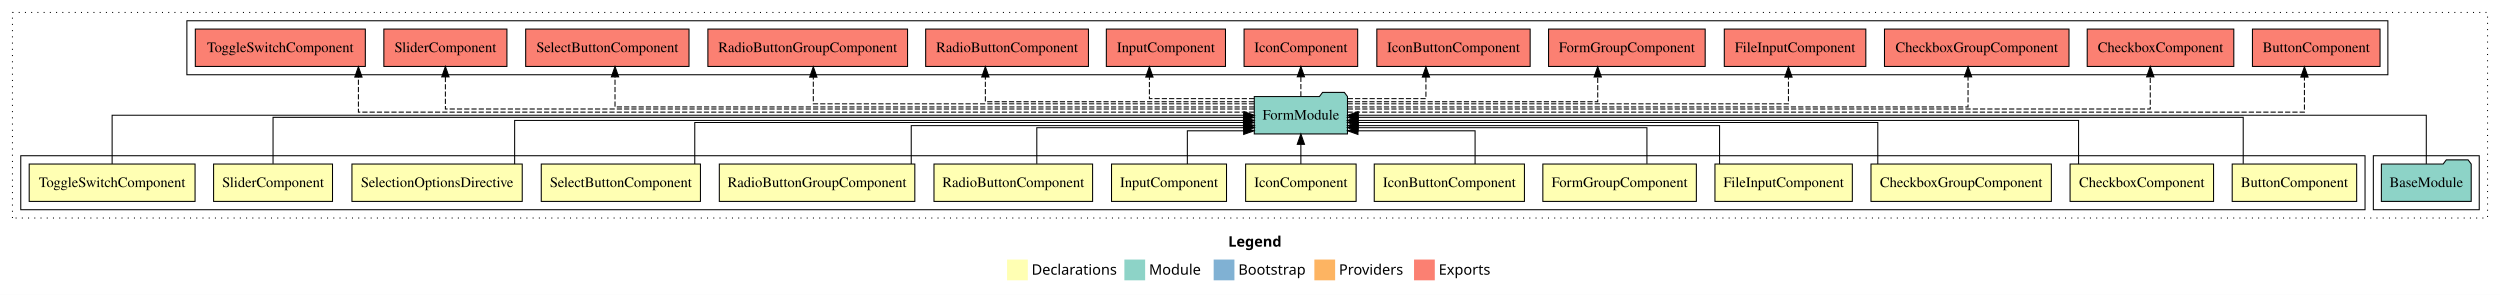
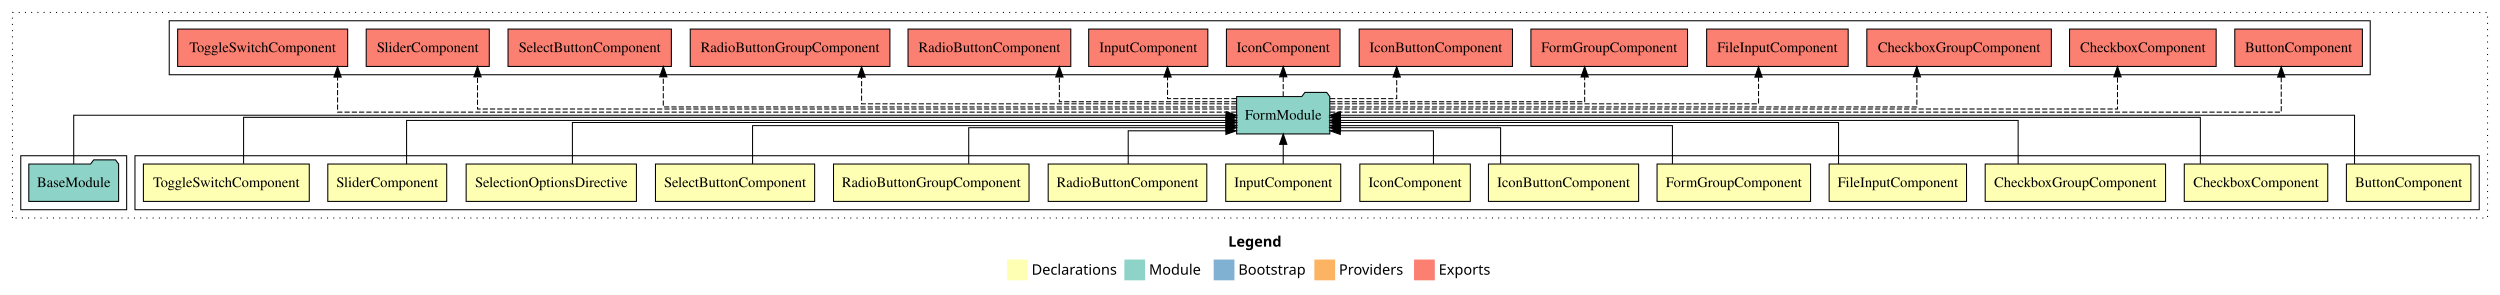
<svg xmlns="http://www.w3.org/2000/svg" width="2408pt" height="284pt" viewBox="0.00 0.00 2408.00 284.00">
  <g id="graph0" class="graph" transform="scale(1 1) rotate(0) translate(4 280)">
    <polygon fill="white" stroke="transparent" points="-4,4 -4,-280 2404,-280 2404,4 -4,4" />
    <text text-anchor="start" x="1179.01" y="-42.4" font-family="sans-serif" font-weight="bold" font-size="14.00">Legend</text>
    <polygon fill="#ffffb3" stroke="transparent" points="966,-10 966,-30 986,-30 986,-10 966,-10" />
    <text text-anchor="start" x="989.63" y="-15.4" font-family="sans-serif" font-size="14.00">  Declarations</text>
    <polygon fill="#8dd3c7" stroke="transparent" points="1079,-10 1079,-30 1099,-30 1099,-10 1079,-10" />
    <text text-anchor="start" x="1102.73" y="-15.4" font-family="sans-serif" font-size="14.00">  Module</text>
    <polygon fill="#80b1d3" stroke="transparent" points="1165,-10 1165,-30 1185,-30 1185,-10 1165,-10" />
    <text text-anchor="start" x="1188.78" y="-15.4" font-family="sans-serif" font-size="14.00">  Bootstrap</text>
    <polygon fill="#fdb462" stroke="transparent" points="1262,-10 1262,-30 1282,-30 1282,-10 1262,-10" />
    <text text-anchor="start" x="1285.67" y="-15.4" font-family="sans-serif" font-size="14.00">  Providers</text>
    <polygon fill="#fb8072" stroke="transparent" points="1358,-10 1358,-30 1378,-30 1378,-10 1358,-10" />
    <text text-anchor="start" x="1381.73" y="-15.4" font-family="sans-serif" font-size="14.00">  Exports</text>
    <g id="clust1" class="cluster">
      <polygon fill="none" stroke="black" stroke-dasharray="1,5" points="8,-70 8,-268 2392,-268 2392,-70 8,-70" />
    </g>
+     <g id="clust2" class="cluster">
+       <polygon fill="none" stroke="black" points="126,-78 126,-130 2384,-130 2384,-78 126,-78" />
+     </g>
+     <g id="clust17" class="cluster">
+       <polygon fill="none" stroke="black" points="16,-78 16,-130 118,-130 118,-78 16,-78" />
+     </g>
    <g id="clust18" class="cluster">
-       <polygon fill="none" stroke="black" points="176,-208 176,-260 2296,-260 2296,-208 176,-208" />
-     </g>
-     <g id="clust17" class="cluster">
-       <polygon fill="none" stroke="black" points="2282,-78 2282,-130 2384,-130 2384,-78 2282,-78" />
-     </g>
-     <g id="clust2" class="cluster">
-       <polygon fill="none" stroke="black" points="16,-78 16,-130 2274,-130 2274,-78 16,-78" />
+       <polygon fill="none" stroke="black" points="159,-208 159,-260 2279,-260 2279,-208 159,-208" />
    </g>
    <g id="node1" class="node">
-       <polygon fill="#ffffb3" stroke="black" points="2265.95,-122 2146.05,-122 2146.05,-86 2265.95,-86 2265.95,-122" />
-       <text text-anchor="middle" x="2206" y="-99.8" font-family="Times,serif" font-size="14.00">ButtonComponent</text>
+       <polygon fill="#ffffb3" stroke="black" points="2375.95,-122 2256.05,-122 2256.05,-86 2375.95,-86 2375.95,-122" />
+       <text text-anchor="middle" x="2316" y="-99.8" font-family="Times,serif" font-size="14.00">ButtonComponent</text>
    </g>
    <g id="node15" class="node">
-       <polygon fill="#8dd3c7" stroke="black" points="1293.88,-187 1290.88,-191 1269.88,-191 1266.88,-187 1204.12,-187 1204.12,-151 1293.88,-151 1293.88,-187" />
-       <text text-anchor="middle" x="1249" y="-164.8" font-family="Times,serif" font-size="14.00">FormModule</text>
+       <polygon fill="#8dd3c7" stroke="black" points="1276.88,-187 1273.88,-191 1252.88,-191 1249.88,-187 1187.12,-187 1187.12,-151 1276.88,-151 1276.88,-187" />
+       <text text-anchor="middle" x="1232" y="-164.8" font-family="Times,serif" font-size="14.00">FormModule</text>
    </g>
    <g id="edge1" class="edge">
-       <path fill="none" stroke="black" d="M2156.66,-122.22C2156.66,-140.83 2156.66,-167 2156.66,-167 2156.66,-167 1304.01,-167 1304.01,-167" />
-       <polygon fill="black" stroke="black" points="1304.01,-163.5 1294.01,-167 1304.01,-170.5 1304.01,-163.5" />
+       <path fill="none" stroke="black" d="M2263.88,-122.11C2263.88,-141.34 2263.88,-169 2263.88,-169 2263.88,-169 1287,-169 1287,-169" />
+       <polygon fill="black" stroke="black" points="1287,-165.5 1277,-169 1287,-172.5 1287,-165.5" />
    </g>
    <g id="node2" class="node">
-       <polygon fill="#ffffb3" stroke="black" points="2128.1,-122 1989.9,-122 1989.9,-86 2128.1,-86 2128.1,-122" />
-       <text text-anchor="middle" x="2059" y="-99.8" font-family="Times,serif" font-size="14.00">CheckboxComponent</text>
+       <polygon fill="#ffffb3" stroke="black" points="2238.1,-122 2099.9,-122 2099.9,-86 2238.1,-86 2238.1,-122" />
+       <text text-anchor="middle" x="2169" y="-99.8" font-family="Times,serif" font-size="14.00">CheckboxComponent</text>
    </g>
    <g id="edge2" class="edge">
-       <path fill="none" stroke="black" d="M1998.08,-122C1998.08,-139.68 1998.08,-164 1998.08,-164 1998.08,-164 1303.89,-164 1303.89,-164" />
-       <polygon fill="black" stroke="black" points="1303.89,-160.5 1293.89,-164 1303.89,-167.5 1303.89,-160.5" />
+       <path fill="none" stroke="black" d="M2115.38,-122.22C2115.38,-140.83 2115.38,-167 2115.38,-167 2115.38,-167 1287.02,-167 1287.02,-167" />
+       <polygon fill="black" stroke="black" points="1287.02,-163.5 1277.02,-167 1287.02,-170.5 1287.02,-163.5" />
    </g>
    <g id="node3" class="node">
-       <polygon fill="#ffffb3" stroke="black" points="1971.87,-122 1798.13,-122 1798.13,-86 1971.87,-86 1971.87,-122" />
-       <text text-anchor="middle" x="1885" y="-99.8" font-family="Times,serif" font-size="14.00">CheckboxGroupComponent</text>
+       <polygon fill="#ffffb3" stroke="black" points="2081.87,-122 1908.13,-122 1908.13,-86 2081.87,-86 2081.87,-122" />
+       <text text-anchor="middle" x="1995" y="-99.8" font-family="Times,serif" font-size="14.00">CheckboxGroupComponent</text>
    </g>
    <g id="edge3" class="edge">
-       <path fill="none" stroke="black" d="M1804.69,-122.03C1804.69,-139.06 1804.69,-162 1804.69,-162 1804.69,-162 1304,-162 1304,-162" />
-       <polygon fill="black" stroke="black" points="1304,-158.5 1294,-162 1304,-165.5 1304,-158.5" />
+       <path fill="none" stroke="black" d="M1939.88,-122C1939.88,-139.68 1939.88,-164 1939.88,-164 1939.88,-164 1287.09,-164 1287.09,-164" />
+       <polygon fill="black" stroke="black" points="1287.09,-160.5 1277.09,-164 1287.09,-167.5 1287.09,-160.5" />
    </g>
    <g id="node4" class="node">
-       <polygon fill="#ffffb3" stroke="black" points="1780.16,-122 1647.84,-122 1647.84,-86 1780.16,-86 1780.16,-122" />
-       <text text-anchor="middle" x="1714" y="-99.8" font-family="Times,serif" font-size="14.00">FileInputComponent</text>
+       <polygon fill="#ffffb3" stroke="black" points="1890.16,-122 1757.84,-122 1757.84,-86 1890.16,-86 1890.16,-122" />
+       <text text-anchor="middle" x="1824" y="-99.8" font-family="Times,serif" font-size="14.00">FileInputComponent</text>
    </g>
    <g id="edge4" class="edge">
-       <path fill="none" stroke="black" d="M1652.29,-122.01C1652.29,-138.05 1652.29,-159 1652.29,-159 1652.29,-159 1304.09,-159 1304.09,-159" />
-       <polygon fill="black" stroke="black" points="1304.09,-155.5 1294.09,-159 1304.09,-162.5 1304.09,-155.5" />
+       <path fill="none" stroke="black" d="M1766.88,-122.03C1766.88,-139.06 1766.88,-162 1766.88,-162 1766.88,-162 1287.14,-162 1287.14,-162" />
+       <polygon fill="black" stroke="black" points="1287.14,-158.5 1277.14,-162 1287.14,-165.5 1287.14,-158.5" />
    </g>
    <g id="node5" class="node">
-       <polygon fill="#ffffb3" stroke="black" points="1629.93,-122 1482.07,-122 1482.07,-86 1629.93,-86 1629.93,-122" />
-       <text text-anchor="middle" x="1556" y="-99.8" font-family="Times,serif" font-size="14.00">FormGroupComponent</text>
+       <polygon fill="#ffffb3" stroke="black" points="1739.93,-122 1592.07,-122 1592.07,-86 1739.93,-86 1739.93,-122" />
+       <text text-anchor="middle" x="1666" y="-99.8" font-family="Times,serif" font-size="14.00">FormGroupComponent</text>
    </g>
    <g id="edge5" class="edge">
-       <path fill="none" stroke="black" d="M1582.32,-122.24C1582.32,-137.57 1582.32,-157 1582.32,-157 1582.32,-157 1303.95,-157 1303.95,-157" />
-       <polygon fill="black" stroke="black" points="1303.95,-153.5 1293.95,-157 1303.95,-160.5 1303.95,-153.5" />
+       <path fill="none" stroke="black" d="M1606.88,-122.01C1606.88,-138.05 1606.88,-159 1606.88,-159 1606.88,-159 1287.22,-159 1287.22,-159" />
+       <polygon fill="black" stroke="black" points="1287.22,-155.5 1277.22,-159 1287.22,-162.5 1287.22,-155.5" />
    </g>
    <g id="node6" class="node">
-       <polygon fill="#ffffb3" stroke="black" points="1464.33,-122 1319.67,-122 1319.67,-86 1464.33,-86 1464.33,-122" />
-       <text text-anchor="middle" x="1392" y="-99.8" font-family="Times,serif" font-size="14.00">IconButtonComponent</text>
+       <polygon fill="#ffffb3" stroke="black" points="1574.33,-122 1429.67,-122 1429.67,-86 1574.33,-86 1574.33,-122" />
+       <text text-anchor="middle" x="1502" y="-99.8" font-family="Times,serif" font-size="14.00">IconButtonComponent</text>
    </g>
    <g id="edge6" class="edge">
-       <path fill="none" stroke="black" d="M1416.8,-122.05C1416.8,-136.37 1416.8,-154 1416.8,-154 1416.8,-154 1303.97,-154 1303.97,-154" />
-       <polygon fill="black" stroke="black" points="1303.97,-150.5 1293.97,-154 1303.97,-157.5 1303.97,-150.5" />
+       <path fill="none" stroke="black" d="M1441.38,-122.24C1441.38,-137.57 1441.38,-157 1441.38,-157 1441.38,-157 1286.92,-157 1286.92,-157" />
+       <polygon fill="black" stroke="black" points="1286.92,-153.5 1276.92,-157 1286.92,-160.5 1286.92,-153.5" />
    </g>
    <g id="node7" class="node">
-       <polygon fill="#ffffb3" stroke="black" points="1302.21,-122 1195.79,-122 1195.79,-86 1302.21,-86 1302.21,-122" />
-       <text text-anchor="middle" x="1249" y="-99.8" font-family="Times,serif" font-size="14.00">IconComponent</text>
+       <polygon fill="#ffffb3" stroke="black" points="1412.21,-122 1305.79,-122 1305.79,-86 1412.21,-86 1412.21,-122" />
+       <text text-anchor="middle" x="1359" y="-99.8" font-family="Times,serif" font-size="14.00">IconComponent</text>
    </g>
    <g id="edge7" class="edge">
-       <path fill="none" stroke="black" d="M1249,-122.11C1249,-122.11 1249,-140.99 1249,-140.99" />
-       <polygon fill="black" stroke="black" points="1245.5,-140.99 1249,-150.99 1252.5,-140.99 1245.5,-140.99" />
+       <path fill="none" stroke="black" d="M1376.7,-122.05C1376.7,-136.37 1376.7,-154 1376.7,-154 1376.7,-154 1286.99,-154 1286.99,-154" />
+       <polygon fill="black" stroke="black" points="1286.99,-150.5 1276.99,-154 1286.99,-157.5 1286.99,-150.5" />
    </g>
    <g id="node8" class="node">
-       <polygon fill="#ffffb3" stroke="black" points="1177.38,-122 1066.62,-122 1066.62,-86 1177.38,-86 1177.38,-122" />
-       <text text-anchor="middle" x="1122" y="-99.8" font-family="Times,serif" font-size="14.00">InputComponent</text>
+       <polygon fill="#ffffb3" stroke="black" points="1287.38,-122 1176.62,-122 1176.62,-86 1287.38,-86 1287.38,-122" />
+       <text text-anchor="middle" x="1232" y="-99.8" font-family="Times,serif" font-size="14.00">InputComponent</text>
    </g>
    <g id="edge8" class="edge">
-       <path fill="none" stroke="black" d="M1139.65,-122.05C1139.65,-136.37 1139.65,-154 1139.65,-154 1139.65,-154 1193.89,-154 1193.89,-154" />
-       <polygon fill="black" stroke="black" points="1193.89,-157.5 1203.89,-154 1193.89,-150.5 1193.89,-157.5" />
+       <path fill="none" stroke="black" d="M1232,-122.11C1232,-122.11 1232,-140.99 1232,-140.99" />
+       <polygon fill="black" stroke="black" points="1228.5,-140.99 1232,-150.99 1235.5,-140.99 1228.5,-140.99" />
    </g>
    <g id="node9" class="node">
-       <polygon fill="#ffffb3" stroke="black" points="1048.39,-122 895.61,-122 895.61,-86 1048.39,-86 1048.39,-122" />
-       <text text-anchor="middle" x="972" y="-99.8" font-family="Times,serif" font-size="14.00">RadioButtonComponent</text>
+       <polygon fill="#ffffb3" stroke="black" points="1158.39,-122 1005.61,-122 1005.61,-86 1158.39,-86 1158.39,-122" />
+       <text text-anchor="middle" x="1082" y="-99.8" font-family="Times,serif" font-size="14.00">RadioButtonComponent</text>
    </g>
    <g id="edge9" class="edge">
-       <path fill="none" stroke="black" d="M994.65,-122.24C994.65,-137.57 994.65,-157 994.65,-157 994.65,-157 1194.11,-157 1194.11,-157" />
-       <polygon fill="black" stroke="black" points="1194.11,-160.5 1204.11,-157 1194.11,-153.5 1194.11,-160.5" />
+       <path fill="none" stroke="black" d="M1082.69,-122.05C1082.69,-136.37 1082.69,-154 1082.69,-154 1082.69,-154 1176.8,-154 1176.8,-154" />
+       <polygon fill="black" stroke="black" points="1176.8,-157.5 1186.8,-154 1176.8,-150.5 1176.8,-157.5" />
    </g>
    <g id="node10" class="node">
-       <polygon fill="#ffffb3" stroke="black" points="877.16,-122 688.84,-122 688.84,-86 877.16,-86 877.16,-122" />
-       <text text-anchor="middle" x="783" y="-99.8" font-family="Times,serif" font-size="14.00">RadioButtonGroupComponent</text>
+       <polygon fill="#ffffb3" stroke="black" points="987.16,-122 798.84,-122 798.84,-86 987.16,-86 987.16,-122" />
+       <text text-anchor="middle" x="893" y="-99.8" font-family="Times,serif" font-size="14.00">RadioButtonGroupComponent</text>
    </g>
    <g id="edge10" class="edge">
-       <path fill="none" stroke="black" d="M873.7,-122.01C873.7,-138.05 873.7,-159 873.7,-159 873.7,-159 1194.1,-159 1194.1,-159" />
-       <polygon fill="black" stroke="black" points="1194.1,-162.5 1204.1,-159 1194.1,-155.5 1194.1,-162.5" />
+       <path fill="none" stroke="black" d="M929.07,-122.24C929.07,-137.57 929.07,-157 929.07,-157 929.07,-157 1176.97,-157 1176.97,-157" />
+       <polygon fill="black" stroke="black" points="1176.97,-160.5 1186.97,-157 1176.97,-153.5 1176.97,-160.5" />
    </g>
    <g id="node11" class="node">
-       <polygon fill="#ffffb3" stroke="black" points="670.66,-122 517.34,-122 517.34,-86 670.66,-86 670.66,-122" />
-       <text text-anchor="middle" x="594" y="-99.8" font-family="Times,serif" font-size="14.00">SelectButtonComponent</text>
+       <polygon fill="#ffffb3" stroke="black" points="780.66,-122 627.34,-122 627.34,-86 780.66,-86 780.66,-122" />
+       <text text-anchor="middle" x="704" y="-99.8" font-family="Times,serif" font-size="14.00">SelectButtonComponent</text>
    </g>
    <g id="edge11" class="edge">
-       <path fill="none" stroke="black" d="M665.2,-122.03C665.2,-139.06 665.2,-162 665.2,-162 665.2,-162 1193.68,-162 1193.68,-162" />
-       <polygon fill="black" stroke="black" points="1193.68,-165.5 1203.68,-162 1193.68,-158.5 1193.68,-165.5" />
+       <path fill="none" stroke="black" d="M720.87,-122.01C720.87,-138.05 720.87,-159 720.87,-159 720.87,-159 1177.09,-159 1177.09,-159" />
+       <polygon fill="black" stroke="black" points="1177.09,-162.5 1187.09,-159 1177.09,-155.5 1177.09,-162.5" />
    </g>
    <g id="node12" class="node">
-       <polygon fill="#ffffb3" stroke="black" points="499.01,-122 334.99,-122 334.99,-86 499.01,-86 499.01,-122" />
-       <text text-anchor="middle" x="417" y="-99.8" font-family="Times,serif" font-size="14.00">SelectionOptionsDirective</text>
+       <polygon fill="#ffffb3" stroke="black" points="609.01,-122 444.99,-122 444.99,-86 609.01,-86 609.01,-122" />
+       <text text-anchor="middle" x="527" y="-99.8" font-family="Times,serif" font-size="14.00">SelectionOptionsDirective</text>
    </g>
    <g id="edge12" class="edge">
-       <path fill="none" stroke="black" d="M491.7,-122C491.7,-139.68 491.7,-164 491.7,-164 491.7,-164 1193.9,-164 1193.9,-164" />
-       <polygon fill="black" stroke="black" points="1193.9,-167.5 1203.9,-164 1193.9,-160.5 1193.9,-167.5" />
+       <path fill="none" stroke="black" d="M547.34,-122.03C547.34,-139.06 547.34,-162 547.34,-162 547.34,-162 1177.08,-162 1177.08,-162" />
+       <polygon fill="black" stroke="black" points="1177.08,-165.5 1187.08,-162 1177.08,-158.5 1177.08,-165.5" />
    </g>
    <g id="node13" class="node">
-       <polygon fill="#ffffb3" stroke="black" points="316.27,-122 201.73,-122 201.73,-86 316.27,-86 316.27,-122" />
-       <text text-anchor="middle" x="259" y="-99.8" font-family="Times,serif" font-size="14.00">SliderComponent</text>
+       <polygon fill="#ffffb3" stroke="black" points="426.27,-122 311.73,-122 311.73,-86 426.27,-86 426.27,-122" />
+       <text text-anchor="middle" x="369" y="-99.8" font-family="Times,serif" font-size="14.00">SliderComponent</text>
    </g>
    <g id="edge13" class="edge">
-       <path fill="none" stroke="black" d="M259,-122.22C259,-140.83 259,-167 259,-167 259,-167 1193.89,-167 1193.89,-167" />
-       <polygon fill="black" stroke="black" points="1193.89,-170.5 1203.89,-167 1193.89,-163.5 1193.89,-170.5" />
+       <path fill="none" stroke="black" d="M387.62,-122C387.62,-139.68 387.62,-164 387.62,-164 387.62,-164 1176.9,-164 1176.9,-164" />
+       <polygon fill="black" stroke="black" points="1176.9,-167.5 1186.9,-164 1176.9,-160.5 1176.9,-167.5" />
    </g>
    <g id="node14" class="node">
-       <polygon fill="#ffffb3" stroke="black" points="183.88,-122 24.12,-122 24.12,-86 183.88,-86 183.88,-122" />
-       <text text-anchor="middle" x="104" y="-99.8" font-family="Times,serif" font-size="14.00">ToggleSwitchComponent</text>
+       <polygon fill="#ffffb3" stroke="black" points="293.88,-122 134.12,-122 134.12,-86 293.88,-86 293.88,-122" />
+       <text text-anchor="middle" x="214" y="-99.8" font-family="Times,serif" font-size="14.00">ToggleSwitchComponent</text>
    </g>
    <g id="edge14" class="edge">
-       <path fill="none" stroke="black" d="M104,-122.11C104,-141.34 104,-169 104,-169 104,-169 1194.11,-169 1194.11,-169" />
-       <polygon fill="black" stroke="black" points="1194.11,-172.5 1204.11,-169 1194.11,-165.5 1194.11,-172.5" />
+       <path fill="none" stroke="black" d="M230.62,-122.22C230.62,-140.83 230.62,-167 230.62,-167 230.62,-167 1177.03,-167 1177.03,-167" />
+       <polygon fill="black" stroke="black" points="1177.03,-170.5 1187.03,-167 1177.03,-163.5 1177.03,-170.5" />
    </g>
    <g id="node17" class="node">
-       <polygon fill="#fb8072" stroke="black" points="2288.45,-252 2165.55,-252 2165.55,-216 2288.45,-216 2288.45,-252" />
-       <text text-anchor="middle" x="2227" y="-229.8" font-family="Times,serif" font-size="14.00">ButtonComponent </text>
+       <polygon fill="#fb8072" stroke="black" points="2271.45,-252 2148.55,-252 2148.55,-216 2271.45,-216 2271.45,-252" />
+       <text text-anchor="middle" x="2210" y="-229.8" font-family="Times,serif" font-size="14.00">ButtonComponent </text>
    </g>
    <g id="edge16" class="edge">
-       <path fill="none" stroke="black" stroke-dasharray="5,2" d="M1294,-172C1484.61,-172 2215.62,-172 2215.62,-172 2215.62,-172 2215.62,-205.73 2215.62,-205.73" />
-       <polygon fill="black" stroke="black" points="2212.13,-205.73 2215.62,-215.73 2219.13,-205.73 2212.13,-205.73" />
+       <path fill="none" stroke="black" stroke-dasharray="5,2" d="M1277.08,-172C1467.13,-172 2193.29,-172 2193.29,-172 2193.29,-172 2193.29,-205.73 2193.29,-205.73" />
+       <polygon fill="black" stroke="black" points="2189.79,-205.73 2193.29,-215.73 2196.79,-205.73 2189.79,-205.73" />
    </g>
    <g id="node18" class="node">
-       <polygon fill="#fb8072" stroke="black" points="2147.6,-252 2006.4,-252 2006.4,-216 2147.6,-216 2147.6,-252" />
-       <text text-anchor="middle" x="2077" y="-229.8" font-family="Times,serif" font-size="14.00">CheckboxComponent </text>
+       <polygon fill="#fb8072" stroke="black" points="2130.6,-252 1989.4,-252 1989.4,-216 2130.6,-216 2130.6,-252" />
+       <text text-anchor="middle" x="2060" y="-229.8" font-family="Times,serif" font-size="14.00">CheckboxComponent </text>
    </g>
    <g id="edge17" class="edge">
-       <path fill="none" stroke="black" stroke-dasharray="5,2" d="M1294.15,-175C1465.66,-175 2067.12,-175 2067.12,-175 2067.12,-175 2067.12,-205.98 2067.12,-205.98" />
-       <polygon fill="black" stroke="black" points="2063.63,-205.98 2067.12,-215.98 2070.63,-205.98 2063.63,-205.98" />
+       <path fill="none" stroke="black" stroke-dasharray="5,2" d="M1276.93,-175C1446.15,-175 2035.57,-175 2035.57,-175 2035.57,-175 2035.57,-205.98 2035.57,-205.98" />
+       <polygon fill="black" stroke="black" points="2032.07,-205.98 2035.57,-215.98 2039.07,-205.98 2032.07,-205.98" />
    </g>
    <g id="node19" class="node">
-       <polygon fill="#fb8072" stroke="black" points="1988.87,-252 1811.13,-252 1811.13,-216 1988.87,-216 1988.87,-252" />
-       <text text-anchor="middle" x="1900" y="-229.8" font-family="Times,serif" font-size="14.00">CheckboxGroupComponent </text>
+       <polygon fill="#fb8072" stroke="black" points="1971.87,-252 1794.13,-252 1794.13,-216 1971.87,-216 1971.87,-252" />
+       <text text-anchor="middle" x="1883" y="-229.8" font-family="Times,serif" font-size="14.00">CheckboxGroupComponent </text>
    </g>
    <g id="edge18" class="edge">
-       <path fill="none" stroke="black" stroke-dasharray="5,2" d="M1293.93,-177C1439.94,-177 1891.62,-177 1891.62,-177 1891.62,-177 1891.62,-205.96 1891.62,-205.96" />
-       <polygon fill="black" stroke="black" points="1888.13,-205.96 1891.62,-215.96 1895.13,-205.96 1888.13,-205.96" />
+       <path fill="none" stroke="black" stroke-dasharray="5,2" d="M1277.37,-177C1418.82,-177 1842.32,-177 1842.32,-177 1842.32,-177 1842.32,-205.96 1842.32,-205.96" />
+       <polygon fill="black" stroke="black" points="1838.82,-205.96 1842.32,-215.96 1845.82,-205.96 1838.82,-205.96" />
    </g>
    <g id="node20" class="node">
-       <polygon fill="#fb8072" stroke="black" points="1793.16,-252 1656.84,-252 1656.84,-216 1793.16,-216 1793.16,-252" />
-       <text text-anchor="middle" x="1725" y="-229.8" font-family="Times,serif" font-size="14.00">FileInputComponent </text>
+       <polygon fill="#fb8072" stroke="black" points="1776.16,-252 1639.84,-252 1639.84,-216 1776.16,-216 1776.16,-252" />
+       <text text-anchor="middle" x="1708" y="-229.8" font-family="Times,serif" font-size="14.00">FileInputComponent </text>
    </g>
    <g id="edge19" class="edge">
-       <path fill="none" stroke="black" stroke-dasharray="5,2" d="M1294.03,-180C1411.57,-180 1718.62,-180 1718.62,-180 1718.62,-180 1718.62,-205.72 1718.62,-205.72" />
-       <polygon fill="black" stroke="black" points="1715.13,-205.72 1718.62,-215.72 1722.13,-205.72 1715.13,-205.72" />
+       <path fill="none" stroke="black" stroke-dasharray="5,2" d="M1277.15,-180C1392.65,-180 1689.82,-180 1689.82,-180 1689.82,-180 1689.82,-205.72 1689.82,-205.72" />
+       <polygon fill="black" stroke="black" points="1686.32,-205.72 1689.82,-215.72 1693.32,-205.72 1686.32,-205.72" />
    </g>
    <g id="node21" class="node">
-       <polygon fill="#fb8072" stroke="black" points="1638.43,-252 1487.57,-252 1487.57,-216 1638.43,-216 1638.43,-252" />
-       <text text-anchor="middle" x="1563" y="-229.8" font-family="Times,serif" font-size="14.00">FormGroupComponent </text>
+       <polygon fill="#fb8072" stroke="black" points="1621.43,-252 1470.57,-252 1470.57,-216 1621.43,-216 1621.43,-252" />
+       <text text-anchor="middle" x="1546" y="-229.8" font-family="Times,serif" font-size="14.00">FormGroupComponent </text>
    </g>
    <g id="edge20" class="edge">
-       <path fill="none" stroke="black" stroke-dasharray="5,2" d="M1293.99,-182C1374.51,-182 1534.93,-182 1534.93,-182 1534.93,-182 1534.93,-205.81 1534.93,-205.81" />
-       <polygon fill="black" stroke="black" points="1531.43,-205.81 1534.93,-215.81 1538.43,-205.81 1531.43,-205.81" />
+       <path fill="none" stroke="black" stroke-dasharray="5,2" d="M1277.05,-182C1358.6,-182 1522.35,-182 1522.35,-182 1522.35,-182 1522.35,-205.81 1522.35,-205.81" />
+       <polygon fill="black" stroke="black" points="1518.85,-205.81 1522.35,-215.81 1525.85,-205.81 1518.85,-205.81" />
    </g>
    <g id="node22" class="node">
-       <polygon fill="#fb8072" stroke="black" points="1469.83,-252 1322.17,-252 1322.17,-216 1469.83,-216 1469.83,-252" />
-       <text text-anchor="middle" x="1396" y="-229.8" font-family="Times,serif" font-size="14.00">IconButtonComponent </text>
+       <polygon fill="#fb8072" stroke="black" points="1452.83,-252 1305.17,-252 1305.17,-216 1452.83,-216 1452.83,-252" />
+       <text text-anchor="middle" x="1379" y="-229.8" font-family="Times,serif" font-size="14.00">IconButtonComponent </text>
    </g>
    <g id="edge21" class="edge">
-       <path fill="none" stroke="black" stroke-dasharray="5,2" d="M1294.19,-185C1328.37,-185 1369.45,-185 1369.45,-185 1369.45,-185 1369.45,-205.75 1369.45,-205.75" />
-       <polygon fill="black" stroke="black" points="1365.95,-205.75 1369.45,-215.75 1372.95,-205.75 1365.95,-205.75" />
+       <path fill="none" stroke="black" stroke-dasharray="5,2" d="M1277.09,-185C1307.19,-185 1341.3,-185 1341.3,-185 1341.3,-185 1341.3,-205.75 1341.3,-205.75" />
+       <polygon fill="black" stroke="black" points="1337.8,-205.75 1341.3,-215.75 1344.8,-205.75 1337.8,-205.75" />
    </g>
    <g id="node23" class="node">
-       <polygon fill="#fb8072" stroke="black" points="1303.71,-252 1194.29,-252 1194.29,-216 1303.71,-216 1303.71,-252" />
-       <text text-anchor="middle" x="1249" y="-229.8" font-family="Times,serif" font-size="14.00">IconComponent </text>
+       <polygon fill="#fb8072" stroke="black" points="1286.71,-252 1177.29,-252 1177.29,-216 1286.71,-216 1286.71,-252" />
+       <text text-anchor="middle" x="1232" y="-229.8" font-family="Times,serif" font-size="14.00">IconComponent </text>
    </g>
    <g id="edge22" class="edge">
-       <path fill="none" stroke="black" stroke-dasharray="5,2" d="M1249,-187.11C1249,-187.11 1249,-205.99 1249,-205.99" />
-       <polygon fill="black" stroke="black" points="1245.5,-205.99 1249,-215.99 1252.5,-205.99 1245.5,-205.99" />
+       <path fill="none" stroke="black" stroke-dasharray="5,2" d="M1232,-187.11C1232,-187.11 1232,-205.99 1232,-205.99" />
+       <polygon fill="black" stroke="black" points="1228.5,-205.99 1232,-215.99 1235.5,-205.99 1228.5,-205.99" />
    </g>
    <g id="node24" class="node">
-       <polygon fill="#fb8072" stroke="black" points="1176.38,-252 1061.62,-252 1061.62,-216 1176.38,-216 1176.38,-252" />
-       <text text-anchor="middle" x="1119" y="-229.8" font-family="Times,serif" font-size="14.00">InputComponent </text>
+       <polygon fill="#fb8072" stroke="black" points="1159.38,-252 1044.62,-252 1044.62,-216 1159.38,-216 1159.38,-252" />
+       <text text-anchor="middle" x="1102" y="-229.8" font-family="Times,serif" font-size="14.00">InputComponent </text>
    </g>
    <g id="edge23" class="edge">
-       <path fill="none" stroke="black" stroke-dasharray="5,2" d="M1204.04,-185C1161.17,-185 1103.1,-185 1103.1,-185 1103.1,-185 1103.1,-205.75 1103.1,-205.75" />
-       <polygon fill="black" stroke="black" points="1099.6,-205.75 1103.1,-215.75 1106.6,-205.75 1099.6,-205.75" />
+       <path fill="none" stroke="black" stroke-dasharray="5,2" d="M1187,-185C1156.07,-185 1120.57,-185 1120.57,-185 1120.57,-185 1120.57,-205.75 1120.57,-205.75" />
+       <polygon fill="black" stroke="black" points="1117.07,-205.75 1120.57,-215.75 1124.07,-205.75 1117.07,-205.75" />
    </g>
    <g id="node25" class="node">
-       <polygon fill="#fb8072" stroke="black" points="1044.39,-252 887.61,-252 887.61,-216 1044.39,-216 1044.39,-252" />
-       <text text-anchor="middle" x="966" y="-229.8" font-family="Times,serif" font-size="14.00">RadioButtonComponent </text>
+       <polygon fill="#fb8072" stroke="black" points="1027.39,-252 870.61,-252 870.61,-216 1027.39,-216 1027.39,-252" />
+       <text text-anchor="middle" x="949" y="-229.8" font-family="Times,serif" font-size="14.00">RadioButtonComponent </text>
    </g>
    <g id="edge24" class="edge">
-       <path fill="none" stroke="black" stroke-dasharray="5,2" d="M1203.83,-182C1119.17,-182 945.1,-182 945.1,-182 945.1,-182 945.1,-205.81 945.1,-205.81" />
-       <polygon fill="black" stroke="black" points="941.6,-205.81 945.1,-215.81 948.6,-205.81 941.6,-205.81" />
+       <path fill="none" stroke="black" stroke-dasharray="5,2" d="M1187.06,-182C1123.87,-182 1016.38,-182 1016.38,-182 1016.38,-182 1016.38,-205.81 1016.38,-205.81" />
+       <polygon fill="black" stroke="black" points="1012.88,-205.81 1016.38,-215.81 1019.88,-205.81 1012.88,-205.81" />
    </g>
    <g id="node26" class="node">
-       <polygon fill="#fb8072" stroke="black" points="870.16,-252 677.84,-252 677.84,-216 870.16,-216 870.16,-252" />
-       <text text-anchor="middle" x="774" y="-229.8" font-family="Times,serif" font-size="14.00">RadioButtonGroupComponent </text>
+       <polygon fill="#fb8072" stroke="black" points="853.16,-252 660.84,-252 660.84,-216 853.16,-216 853.16,-252" />
+       <text text-anchor="middle" x="757" y="-229.8" font-family="Times,serif" font-size="14.00">RadioButtonGroupComponent </text>
    </g>
    <g id="edge25" class="edge">
-       <path fill="none" stroke="black" stroke-dasharray="5,2" d="M1203.97,-180C1086.43,-180 779.38,-180 779.38,-180 779.38,-180 779.38,-205.72 779.38,-205.72" />
-       <polygon fill="black" stroke="black" points="775.88,-205.72 779.38,-215.72 782.88,-205.72 775.88,-205.72" />
+       <path fill="none" stroke="black" stroke-dasharray="5,2" d="M1186.99,-180C1081.25,-180 825.88,-180 825.88,-180 825.88,-180 825.88,-205.72 825.88,-205.72" />
+       <polygon fill="black" stroke="black" points="822.38,-205.72 825.88,-215.72 829.38,-205.72 822.38,-205.72" />
    </g>
    <g id="node27" class="node">
-       <polygon fill="#fb8072" stroke="black" points="659.66,-252 502.34,-252 502.34,-216 659.66,-216 659.66,-252" />
-       <text text-anchor="middle" x="581" y="-229.8" font-family="Times,serif" font-size="14.00">SelectButtonComponent </text>
+       <polygon fill="#fb8072" stroke="black" points="642.66,-252 485.34,-252 485.34,-216 642.66,-216 642.66,-252" />
+       <text text-anchor="middle" x="564" y="-229.8" font-family="Times,serif" font-size="14.00">SelectButtonComponent </text>
    </g>
    <g id="edge26" class="edge">
-       <path fill="none" stroke="black" stroke-dasharray="5,2" d="M1204.11,-177C1055.42,-177 588.38,-177 588.38,-177 588.38,-177 588.38,-205.96 588.38,-205.96" />
-       <polygon fill="black" stroke="black" points="584.88,-205.96 588.38,-215.96 591.88,-205.96 584.88,-205.96" />
+       <path fill="none" stroke="black" stroke-dasharray="5,2" d="M1186.63,-177C1047.28,-177 634.88,-177 634.88,-177 634.88,-177 634.88,-205.96 634.88,-205.96" />
+       <polygon fill="black" stroke="black" points="631.38,-205.96 634.88,-215.96 638.38,-205.96 631.38,-205.96" />
    </g>
    <g id="node28" class="node">
-       <polygon fill="#fb8072" stroke="black" points="484.27,-252 365.73,-252 365.73,-216 484.27,-216 484.27,-252" />
-       <text text-anchor="middle" x="425" y="-229.8" font-family="Times,serif" font-size="14.00">SliderComponent </text>
+       <polygon fill="#fb8072" stroke="black" points="467.27,-252 348.73,-252 348.73,-216 467.27,-216 467.27,-252" />
+       <text text-anchor="middle" x="408" y="-229.8" font-family="Times,serif" font-size="14.00">SliderComponent </text>
    </g>
    <g id="edge27" class="edge">
-       <path fill="none" stroke="black" stroke-dasharray="5,2" d="M1204.11,-175C1032.16,-175 425,-175 425,-175 425,-175 425,-205.98 425,-205.98" />
-       <polygon fill="black" stroke="black" points="421.5,-205.98 425,-215.98 428.5,-205.98 421.5,-205.98" />
+       <path fill="none" stroke="black" stroke-dasharray="5,2" d="M1186.92,-175C1021.29,-175 455.94,-175 455.94,-175 455.94,-175 455.94,-205.98 455.94,-205.98" />
+       <polygon fill="black" stroke="black" points="452.44,-205.98 455.94,-215.98 459.44,-205.98 452.44,-205.98" />
    </g>
    <g id="node29" class="node">
-       <polygon fill="#fb8072" stroke="black" points="347.88,-252 184.12,-252 184.12,-216 347.88,-216 347.88,-252" />
-       <text text-anchor="middle" x="266" y="-229.8" font-family="Times,serif" font-size="14.00">ToggleSwitchComponent </text>
+       <polygon fill="#fb8072" stroke="black" points="330.88,-252 167.12,-252 167.12,-216 330.88,-216 330.88,-252" />
+       <text text-anchor="middle" x="249" y="-229.8" font-family="Times,serif" font-size="14.00">ToggleSwitchComponent </text>
    </g>
    <g id="edge28" class="edge">
-       <path fill="none" stroke="black" stroke-dasharray="5,2" d="M1203.98,-172C1020.81,-172 341.22,-172 341.22,-172 341.22,-172 341.22,-205.73 341.22,-205.73" />
-       <polygon fill="black" stroke="black" points="337.72,-205.73 341.22,-215.73 344.72,-205.73 337.72,-205.73" />
+       <path fill="none" stroke="black" stroke-dasharray="5,2" d="M1186.83,-172C1003.04,-172 321.15,-172 321.15,-172 321.15,-172 321.15,-205.73 321.15,-205.73" />
+       <polygon fill="black" stroke="black" points="317.65,-205.73 321.15,-215.73 324.65,-205.73 317.65,-205.73" />
    </g>
    <g id="node16" class="node">
-       <polygon fill="#8dd3c7" stroke="black" points="2376.26,-122 2373.26,-126 2352.26,-126 2349.26,-122 2289.74,-122 2289.74,-86 2376.26,-86 2376.26,-122" />
-       <text text-anchor="middle" x="2333" y="-99.8" font-family="Times,serif" font-size="14.00">BaseModule</text>
+       <polygon fill="#8dd3c7" stroke="black" points="110.26,-122 107.26,-126 86.26,-126 83.26,-122 23.74,-122 23.74,-86 110.26,-86 110.26,-122" />
+       <text text-anchor="middle" x="67" y="-99.8" font-family="Times,serif" font-size="14.00">BaseModule</text>
    </g>
    <g id="edge15" class="edge">
-       <path fill="none" stroke="black" d="M2333,-122.11C2333,-141.34 2333,-169 2333,-169 2333,-169 1304.2,-169 1304.2,-169" />
-       <polygon fill="black" stroke="black" points="1304.2,-165.5 1294.2,-169 1304.2,-172.5 1304.2,-165.5" />
+       <path fill="none" stroke="black" d="M67,-122.11C67,-141.34 67,-169 67,-169 67,-169 1177.04,-169 1177.04,-169" />
+       <polygon fill="black" stroke="black" points="1177.04,-172.5 1187.04,-169 1177.04,-165.5 1177.04,-172.5" />
    </g>
  </g>
</svg>
